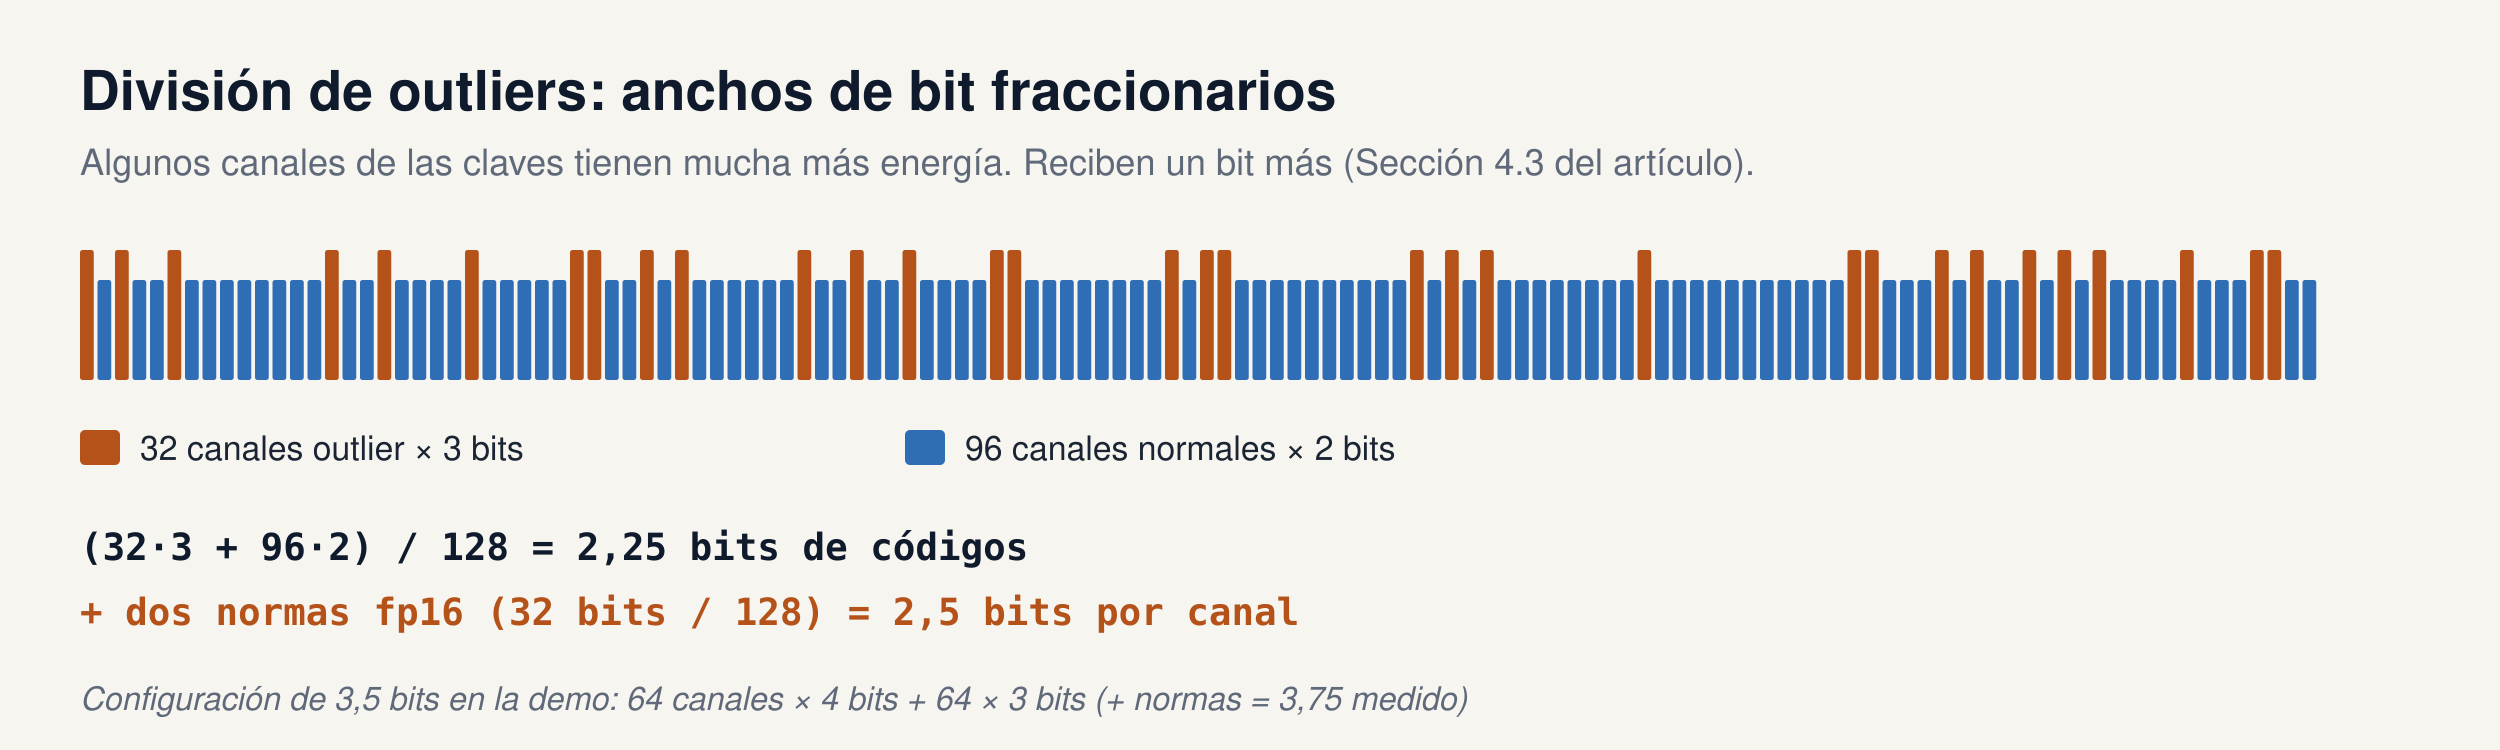
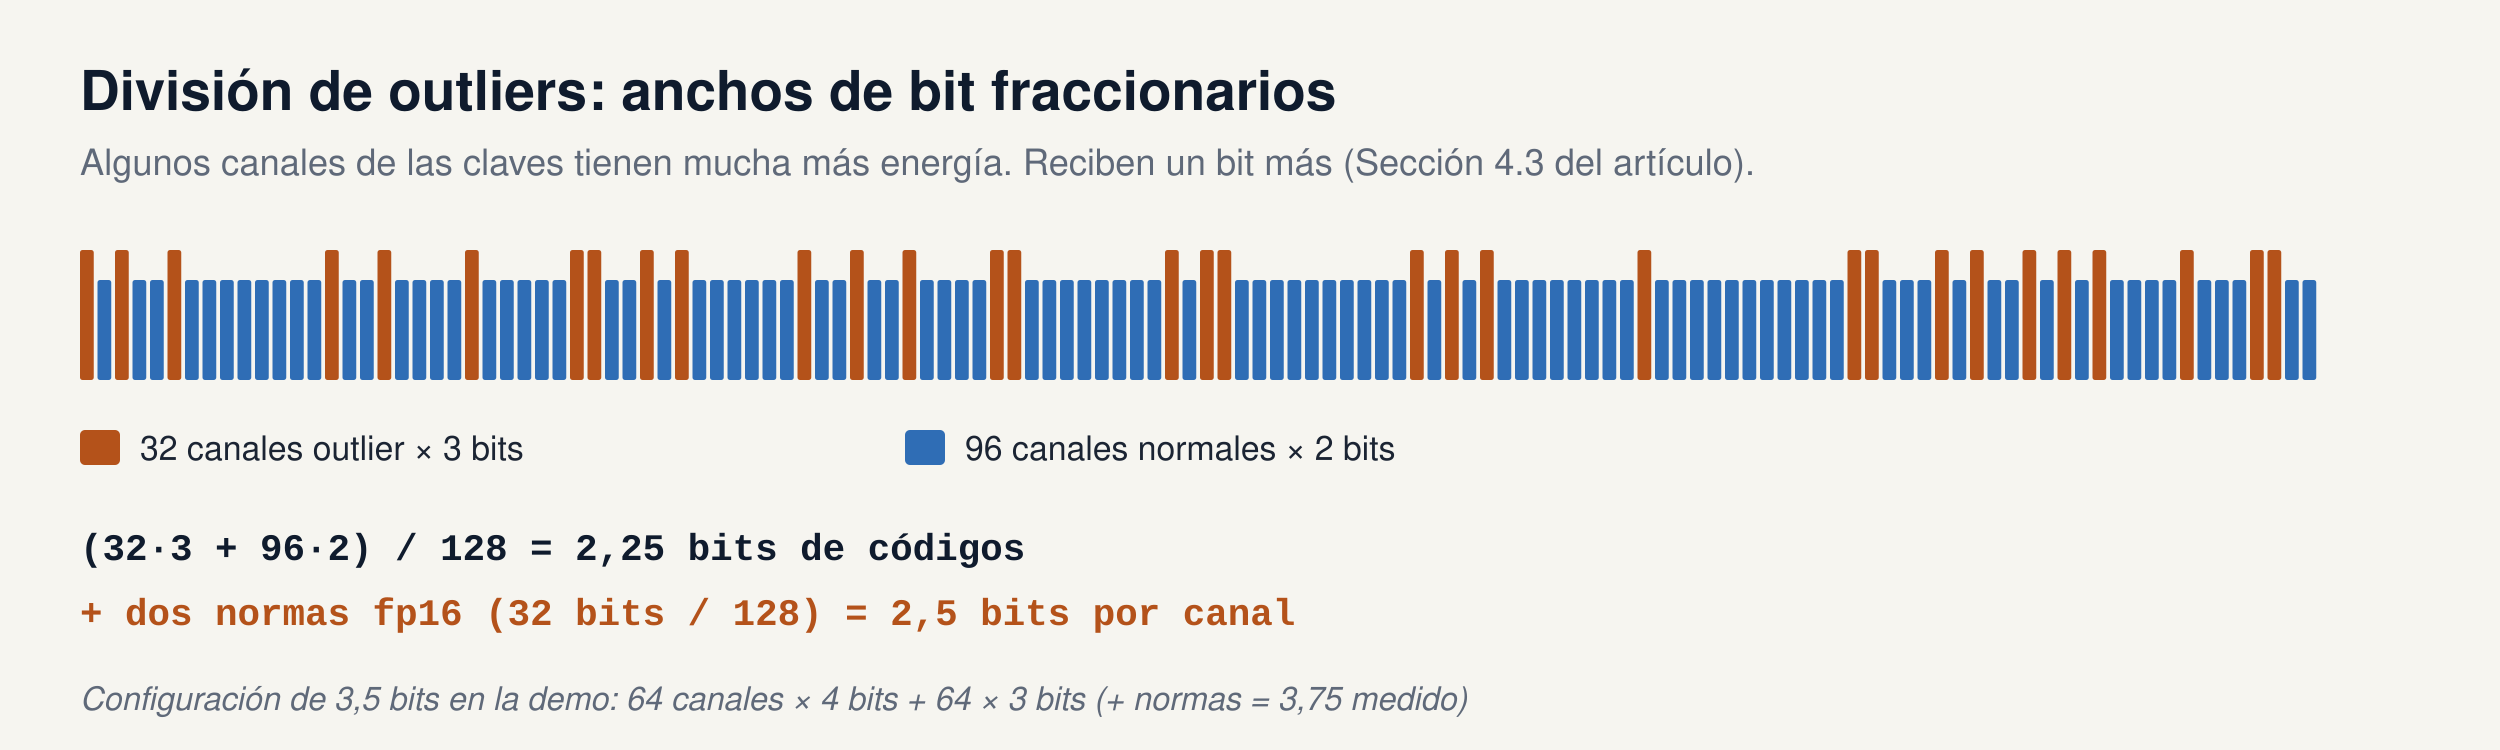
<svg xmlns="http://www.w3.org/2000/svg" viewBox="0 0 1000 300" width="1000" height="300" role="img" aria-label="División de outliers: anchos de bit fraccionarios">
  <defs>
    <marker id="arr" viewBox="0 0 10 10" refX="8" refY="5" markerWidth="7" markerHeight="7" orient="auto-start-reverse">
      <path d="M0,0 L10,5 L0,10 z" fill="context-stroke" />
    </marker>
  </defs>
  <rect x="0.0" y="0.0" width="1000.0" height="300.0" rx="0" fill="#F6F5F0" />
  <text x="32.0" y="44.0" font-family="IBM Plex Sans, Segoe UI, Helvetica, Arial, sans-serif" font-size="22" font-weight="600" fill="#0F1B2D" text-anchor="start">División de outliers: anchos de bit fraccionarios</text>
  <text x="32.0" y="70.0" font-family="IBM Plex Sans, Segoe UI, Helvetica, Arial, sans-serif" font-size="14.5" font-weight="400" fill="#5F6979" text-anchor="start">Algunos canales de las claves tienen mucha más energía. Reciben un bit más (Sección 4.3 del artículo).</text>
  <rect x="32.0" y="100.0" width="5.5" height="52.0" rx="1" fill="#B4521A" />
  <rect x="39.0" y="112.0" width="5.5" height="40.0" rx="1" fill="#2F6DB5" />
  <rect x="46.0" y="100.0" width="5.5" height="52.0" rx="1" fill="#B4521A" />
  <rect x="53.0" y="112.0" width="5.5" height="40.0" rx="1" fill="#2F6DB5" />
  <rect x="60.0" y="112.0" width="5.5" height="40.0" rx="1" fill="#2F6DB5" />
  <rect x="67.0" y="100.0" width="5.5" height="52.0" rx="1" fill="#B4521A" />
  <rect x="74.0" y="112.0" width="5.5" height="40.0" rx="1" fill="#2F6DB5" />
  <rect x="81.0" y="112.0" width="5.5" height="40.0" rx="1" fill="#2F6DB5" />
  <rect x="88.0" y="112.0" width="5.5" height="40.0" rx="1" fill="#2F6DB5" />
  <rect x="95.0" y="112.0" width="5.5" height="40.0" rx="1" fill="#2F6DB5" />
  <rect x="102.0" y="112.0" width="5.5" height="40.0" rx="1" fill="#2F6DB5" />
  <rect x="109.0" y="112.0" width="5.5" height="40.0" rx="1" fill="#2F6DB5" />
  <rect x="116.0" y="112.0" width="5.5" height="40.0" rx="1" fill="#2F6DB5" />
  <rect x="123.0" y="112.0" width="5.5" height="40.0" rx="1" fill="#2F6DB5" />
  <rect x="130.0" y="100.0" width="5.5" height="52.0" rx="1" fill="#B4521A" />
  <rect x="137.0" y="112.0" width="5.5" height="40.0" rx="1" fill="#2F6DB5" />
  <rect x="144.0" y="112.0" width="5.5" height="40.0" rx="1" fill="#2F6DB5" />
  <rect x="151.0" y="100.0" width="5.5" height="52.0" rx="1" fill="#B4521A" />
  <rect x="158.0" y="112.0" width="5.5" height="40.0" rx="1" fill="#2F6DB5" />
  <rect x="165.0" y="112.0" width="5.5" height="40.0" rx="1" fill="#2F6DB5" />
  <rect x="172.0" y="112.0" width="5.5" height="40.0" rx="1" fill="#2F6DB5" />
  <rect x="179.0" y="112.0" width="5.5" height="40.0" rx="1" fill="#2F6DB5" />
  <rect x="186.0" y="100.0" width="5.5" height="52.0" rx="1" fill="#B4521A" />
  <rect x="193.0" y="112.0" width="5.5" height="40.0" rx="1" fill="#2F6DB5" />
  <rect x="200.0" y="112.0" width="5.5" height="40.0" rx="1" fill="#2F6DB5" />
  <rect x="207.0" y="112.0" width="5.5" height="40.0" rx="1" fill="#2F6DB5" />
  <rect x="214.0" y="112.0" width="5.5" height="40.0" rx="1" fill="#2F6DB5" />
  <rect x="221.0" y="112.0" width="5.5" height="40.0" rx="1" fill="#2F6DB5" />
  <rect x="228.0" y="100.0" width="5.5" height="52.0" rx="1" fill="#B4521A" />
  <rect x="235.0" y="100.0" width="5.5" height="52.0" rx="1" fill="#B4521A" />
  <rect x="242.0" y="112.0" width="5.5" height="40.0" rx="1" fill="#2F6DB5" />
  <rect x="249.0" y="112.0" width="5.5" height="40.0" rx="1" fill="#2F6DB5" />
  <rect x="256.0" y="100.0" width="5.5" height="52.0" rx="1" fill="#B4521A" />
  <rect x="263.0" y="112.0" width="5.5" height="40.0" rx="1" fill="#2F6DB5" />
  <rect x="270.0" y="100.0" width="5.5" height="52.0" rx="1" fill="#B4521A" />
  <rect x="277.0" y="112.0" width="5.5" height="40.0" rx="1" fill="#2F6DB5" />
  <rect x="284.0" y="112.0" width="5.5" height="40.0" rx="1" fill="#2F6DB5" />
  <rect x="291.0" y="112.0" width="5.5" height="40.0" rx="1" fill="#2F6DB5" />
  <rect x="298.0" y="112.0" width="5.5" height="40.0" rx="1" fill="#2F6DB5" />
  <rect x="305.0" y="112.0" width="5.5" height="40.0" rx="1" fill="#2F6DB5" />
  <rect x="312.0" y="112.0" width="5.5" height="40.0" rx="1" fill="#2F6DB5" />
  <rect x="319.0" y="100.0" width="5.5" height="52.0" rx="1" fill="#B4521A" />
  <rect x="326.0" y="112.0" width="5.5" height="40.0" rx="1" fill="#2F6DB5" />
  <rect x="333.0" y="112.0" width="5.5" height="40.0" rx="1" fill="#2F6DB5" />
  <rect x="340.0" y="100.0" width="5.5" height="52.0" rx="1" fill="#B4521A" />
  <rect x="347.0" y="112.0" width="5.5" height="40.0" rx="1" fill="#2F6DB5" />
  <rect x="354.0" y="112.0" width="5.5" height="40.0" rx="1" fill="#2F6DB5" />
  <rect x="361.0" y="100.0" width="5.5" height="52.0" rx="1" fill="#B4521A" />
  <rect x="368.0" y="112.0" width="5.5" height="40.0" rx="1" fill="#2F6DB5" />
  <rect x="375.0" y="112.0" width="5.5" height="40.0" rx="1" fill="#2F6DB5" />
  <rect x="382.0" y="112.0" width="5.5" height="40.0" rx="1" fill="#2F6DB5" />
  <rect x="389.0" y="112.0" width="5.5" height="40.0" rx="1" fill="#2F6DB5" />
  <rect x="396.0" y="100.0" width="5.5" height="52.0" rx="1" fill="#B4521A" />
  <rect x="403.0" y="100.0" width="5.5" height="52.0" rx="1" fill="#B4521A" />
  <rect x="410.0" y="112.0" width="5.5" height="40.0" rx="1" fill="#2F6DB5" />
  <rect x="417.0" y="112.0" width="5.5" height="40.0" rx="1" fill="#2F6DB5" />
  <rect x="424.0" y="112.0" width="5.5" height="40.0" rx="1" fill="#2F6DB5" />
  <rect x="431.0" y="112.0" width="5.5" height="40.0" rx="1" fill="#2F6DB5" />
  <rect x="438.0" y="112.0" width="5.5" height="40.0" rx="1" fill="#2F6DB5" />
  <rect x="445.0" y="112.0" width="5.5" height="40.0" rx="1" fill="#2F6DB5" />
  <rect x="452.0" y="112.0" width="5.5" height="40.0" rx="1" fill="#2F6DB5" />
  <rect x="459.0" y="112.0" width="5.5" height="40.0" rx="1" fill="#2F6DB5" />
  <rect x="466.0" y="100.0" width="5.5" height="52.0" rx="1" fill="#B4521A" />
  <rect x="473.0" y="112.0" width="5.5" height="40.0" rx="1" fill="#2F6DB5" />
  <rect x="480.0" y="100.0" width="5.5" height="52.0" rx="1" fill="#B4521A" />
  <rect x="487.0" y="100.0" width="5.5" height="52.0" rx="1" fill="#B4521A" />
  <rect x="494.0" y="112.0" width="5.5" height="40.0" rx="1" fill="#2F6DB5" />
  <rect x="501.0" y="112.0" width="5.5" height="40.0" rx="1" fill="#2F6DB5" />
  <rect x="508.0" y="112.0" width="5.5" height="40.0" rx="1" fill="#2F6DB5" />
  <rect x="515.0" y="112.0" width="5.5" height="40.0" rx="1" fill="#2F6DB5" />
  <rect x="522.0" y="112.0" width="5.5" height="40.0" rx="1" fill="#2F6DB5" />
  <rect x="529.0" y="112.0" width="5.5" height="40.0" rx="1" fill="#2F6DB5" />
  <rect x="536.0" y="112.0" width="5.5" height="40.0" rx="1" fill="#2F6DB5" />
  <rect x="543.0" y="112.0" width="5.5" height="40.0" rx="1" fill="#2F6DB5" />
  <rect x="550.0" y="112.0" width="5.5" height="40.0" rx="1" fill="#2F6DB5" />
  <rect x="557.0" y="112.0" width="5.5" height="40.0" rx="1" fill="#2F6DB5" />
  <rect x="564.0" y="100.0" width="5.5" height="52.0" rx="1" fill="#B4521A" />
  <rect x="571.0" y="112.0" width="5.5" height="40.0" rx="1" fill="#2F6DB5" />
  <rect x="578.0" y="100.0" width="5.5" height="52.0" rx="1" fill="#B4521A" />
  <rect x="585.0" y="112.0" width="5.5" height="40.0" rx="1" fill="#2F6DB5" />
  <rect x="592.0" y="100.0" width="5.5" height="52.0" rx="1" fill="#B4521A" />
  <rect x="599.0" y="112.0" width="5.5" height="40.0" rx="1" fill="#2F6DB5" />
  <rect x="606.0" y="112.0" width="5.5" height="40.0" rx="1" fill="#2F6DB5" />
  <rect x="613.0" y="112.0" width="5.5" height="40.0" rx="1" fill="#2F6DB5" />
  <rect x="620.0" y="112.0" width="5.5" height="40.0" rx="1" fill="#2F6DB5" />
  <rect x="627.0" y="112.0" width="5.5" height="40.0" rx="1" fill="#2F6DB5" />
  <rect x="634.0" y="112.0" width="5.5" height="40.0" rx="1" fill="#2F6DB5" />
  <rect x="641.0" y="112.0" width="5.5" height="40.0" rx="1" fill="#2F6DB5" />
  <rect x="648.0" y="112.0" width="5.5" height="40.0" rx="1" fill="#2F6DB5" />
  <rect x="655.0" y="100.0" width="5.5" height="52.0" rx="1" fill="#B4521A" />
  <rect x="662.0" y="112.0" width="5.5" height="40.0" rx="1" fill="#2F6DB5" />
  <rect x="669.0" y="112.0" width="5.5" height="40.0" rx="1" fill="#2F6DB5" />
  <rect x="676.0" y="112.0" width="5.5" height="40.0" rx="1" fill="#2F6DB5" />
  <rect x="683.0" y="112.0" width="5.5" height="40.0" rx="1" fill="#2F6DB5" />
  <rect x="690.0" y="112.0" width="5.5" height="40.0" rx="1" fill="#2F6DB5" />
  <rect x="697.0" y="112.0" width="5.5" height="40.0" rx="1" fill="#2F6DB5" />
  <rect x="704.0" y="112.0" width="5.5" height="40.0" rx="1" fill="#2F6DB5" />
  <rect x="711.0" y="112.0" width="5.5" height="40.0" rx="1" fill="#2F6DB5" />
  <rect x="718.0" y="112.0" width="5.5" height="40.0" rx="1" fill="#2F6DB5" />
  <rect x="725.0" y="112.0" width="5.5" height="40.0" rx="1" fill="#2F6DB5" />
  <rect x="732.0" y="112.0" width="5.5" height="40.0" rx="1" fill="#2F6DB5" />
  <rect x="739.0" y="100.0" width="5.5" height="52.0" rx="1" fill="#B4521A" />
  <rect x="746.0" y="100.0" width="5.5" height="52.0" rx="1" fill="#B4521A" />
  <rect x="753.0" y="112.0" width="5.5" height="40.0" rx="1" fill="#2F6DB5" />
  <rect x="760.0" y="112.0" width="5.5" height="40.0" rx="1" fill="#2F6DB5" />
  <rect x="767.0" y="112.0" width="5.5" height="40.0" rx="1" fill="#2F6DB5" />
  <rect x="774.0" y="100.0" width="5.5" height="52.0" rx="1" fill="#B4521A" />
  <rect x="781.0" y="112.0" width="5.5" height="40.0" rx="1" fill="#2F6DB5" />
  <rect x="788.0" y="100.0" width="5.5" height="52.0" rx="1" fill="#B4521A" />
  <rect x="795.0" y="112.0" width="5.5" height="40.0" rx="1" fill="#2F6DB5" />
  <rect x="802.0" y="112.0" width="5.5" height="40.0" rx="1" fill="#2F6DB5" />
  <rect x="809.0" y="100.0" width="5.5" height="52.0" rx="1" fill="#B4521A" />
  <rect x="816.0" y="112.0" width="5.5" height="40.0" rx="1" fill="#2F6DB5" />
  <rect x="823.0" y="100.0" width="5.5" height="52.0" rx="1" fill="#B4521A" />
  <rect x="830.0" y="112.0" width="5.5" height="40.0" rx="1" fill="#2F6DB5" />
  <rect x="837.0" y="100.0" width="5.5" height="52.0" rx="1" fill="#B4521A" />
  <rect x="844.0" y="112.0" width="5.5" height="40.0" rx="1" fill="#2F6DB5" />
  <rect x="851.0" y="112.0" width="5.5" height="40.0" rx="1" fill="#2F6DB5" />
  <rect x="858.0" y="112.0" width="5.5" height="40.0" rx="1" fill="#2F6DB5" />
  <rect x="865.0" y="112.0" width="5.5" height="40.0" rx="1" fill="#2F6DB5" />
  <rect x="872.0" y="100.0" width="5.5" height="52.0" rx="1" fill="#B4521A" />
  <rect x="879.0" y="112.0" width="5.5" height="40.0" rx="1" fill="#2F6DB5" />
  <rect x="886.0" y="112.0" width="5.5" height="40.0" rx="1" fill="#2F6DB5" />
  <rect x="893.0" y="112.0" width="5.5" height="40.0" rx="1" fill="#2F6DB5" />
  <rect x="900.0" y="100.0" width="5.5" height="52.0" rx="1" fill="#B4521A" />
  <rect x="907.0" y="100.0" width="5.5" height="52.0" rx="1" fill="#B4521A" />
  <rect x="914.0" y="112.0" width="5.5" height="40.0" rx="1" fill="#2F6DB5" />
  <rect x="921.0" y="112.0" width="5.5" height="40.0" rx="1" fill="#2F6DB5" />
  <rect x="32.0" y="172.0" width="16.0" height="14.0" rx="2" fill="#B4521A" />
  <text x="56.0" y="184.0" font-family="IBM Plex Sans, Segoe UI, Helvetica, Arial, sans-serif" font-size="13.5" font-weight="400" fill="#1B2433" text-anchor="start">32 canales outlier × 3 bits</text>
  <rect x="362.0" y="172.0" width="16.0" height="14.0" rx="2" fill="#2F6DB5" />
  <text x="386.0" y="184.0" font-family="IBM Plex Sans, Segoe UI, Helvetica, Arial, sans-serif" font-size="13.5" font-weight="400" fill="#1B2433" text-anchor="start">96 canales normales × 2 bits</text>
-   <text x="32.0" y="224.0" font-family="JetBrains Mono, Consolas, Menlo, monospace" font-size="15" font-weight="600" fill="#0F1B2D" text-anchor="start">(32·3 + 96·2) / 128 = 2,25 bits de códigos</text>
-   <text x="32.0" y="250.0" font-family="JetBrains Mono, Consolas, Menlo, monospace" font-size="15" font-weight="700" fill="#B4521A" text-anchor="start">+ dos normas fp16 (32 bits / 128) = 2,5 bits por canal</text>
+   <text x="32.0" y="224.0" font-family="Consolas, Courier New, Menlo, monospace" font-size="15" font-weight="600" fill="#0F1B2D" text-anchor="start">(32·3 + 96·2) / 128 = 2,25 bits de códigos</text>
+   <text x="32.0" y="250.0" font-family="Consolas, Courier New, Menlo, monospace" font-size="15" font-weight="700" fill="#B4521A" text-anchor="start">+ dos normas fp16 (32 bits / 128) = 2,5 bits por canal</text>
  <text x="32.0" y="284.0" font-family="IBM Plex Sans, Segoe UI, Helvetica, Arial, sans-serif" font-size="13" font-weight="400" fill="#5F6979" text-anchor="start" font-style="italic">Configuración de 3,5 bits en la demo: 64 canales × 4 bits + 64 × 3 bits (+ normas = 3,75 medido)</text>
</svg>
